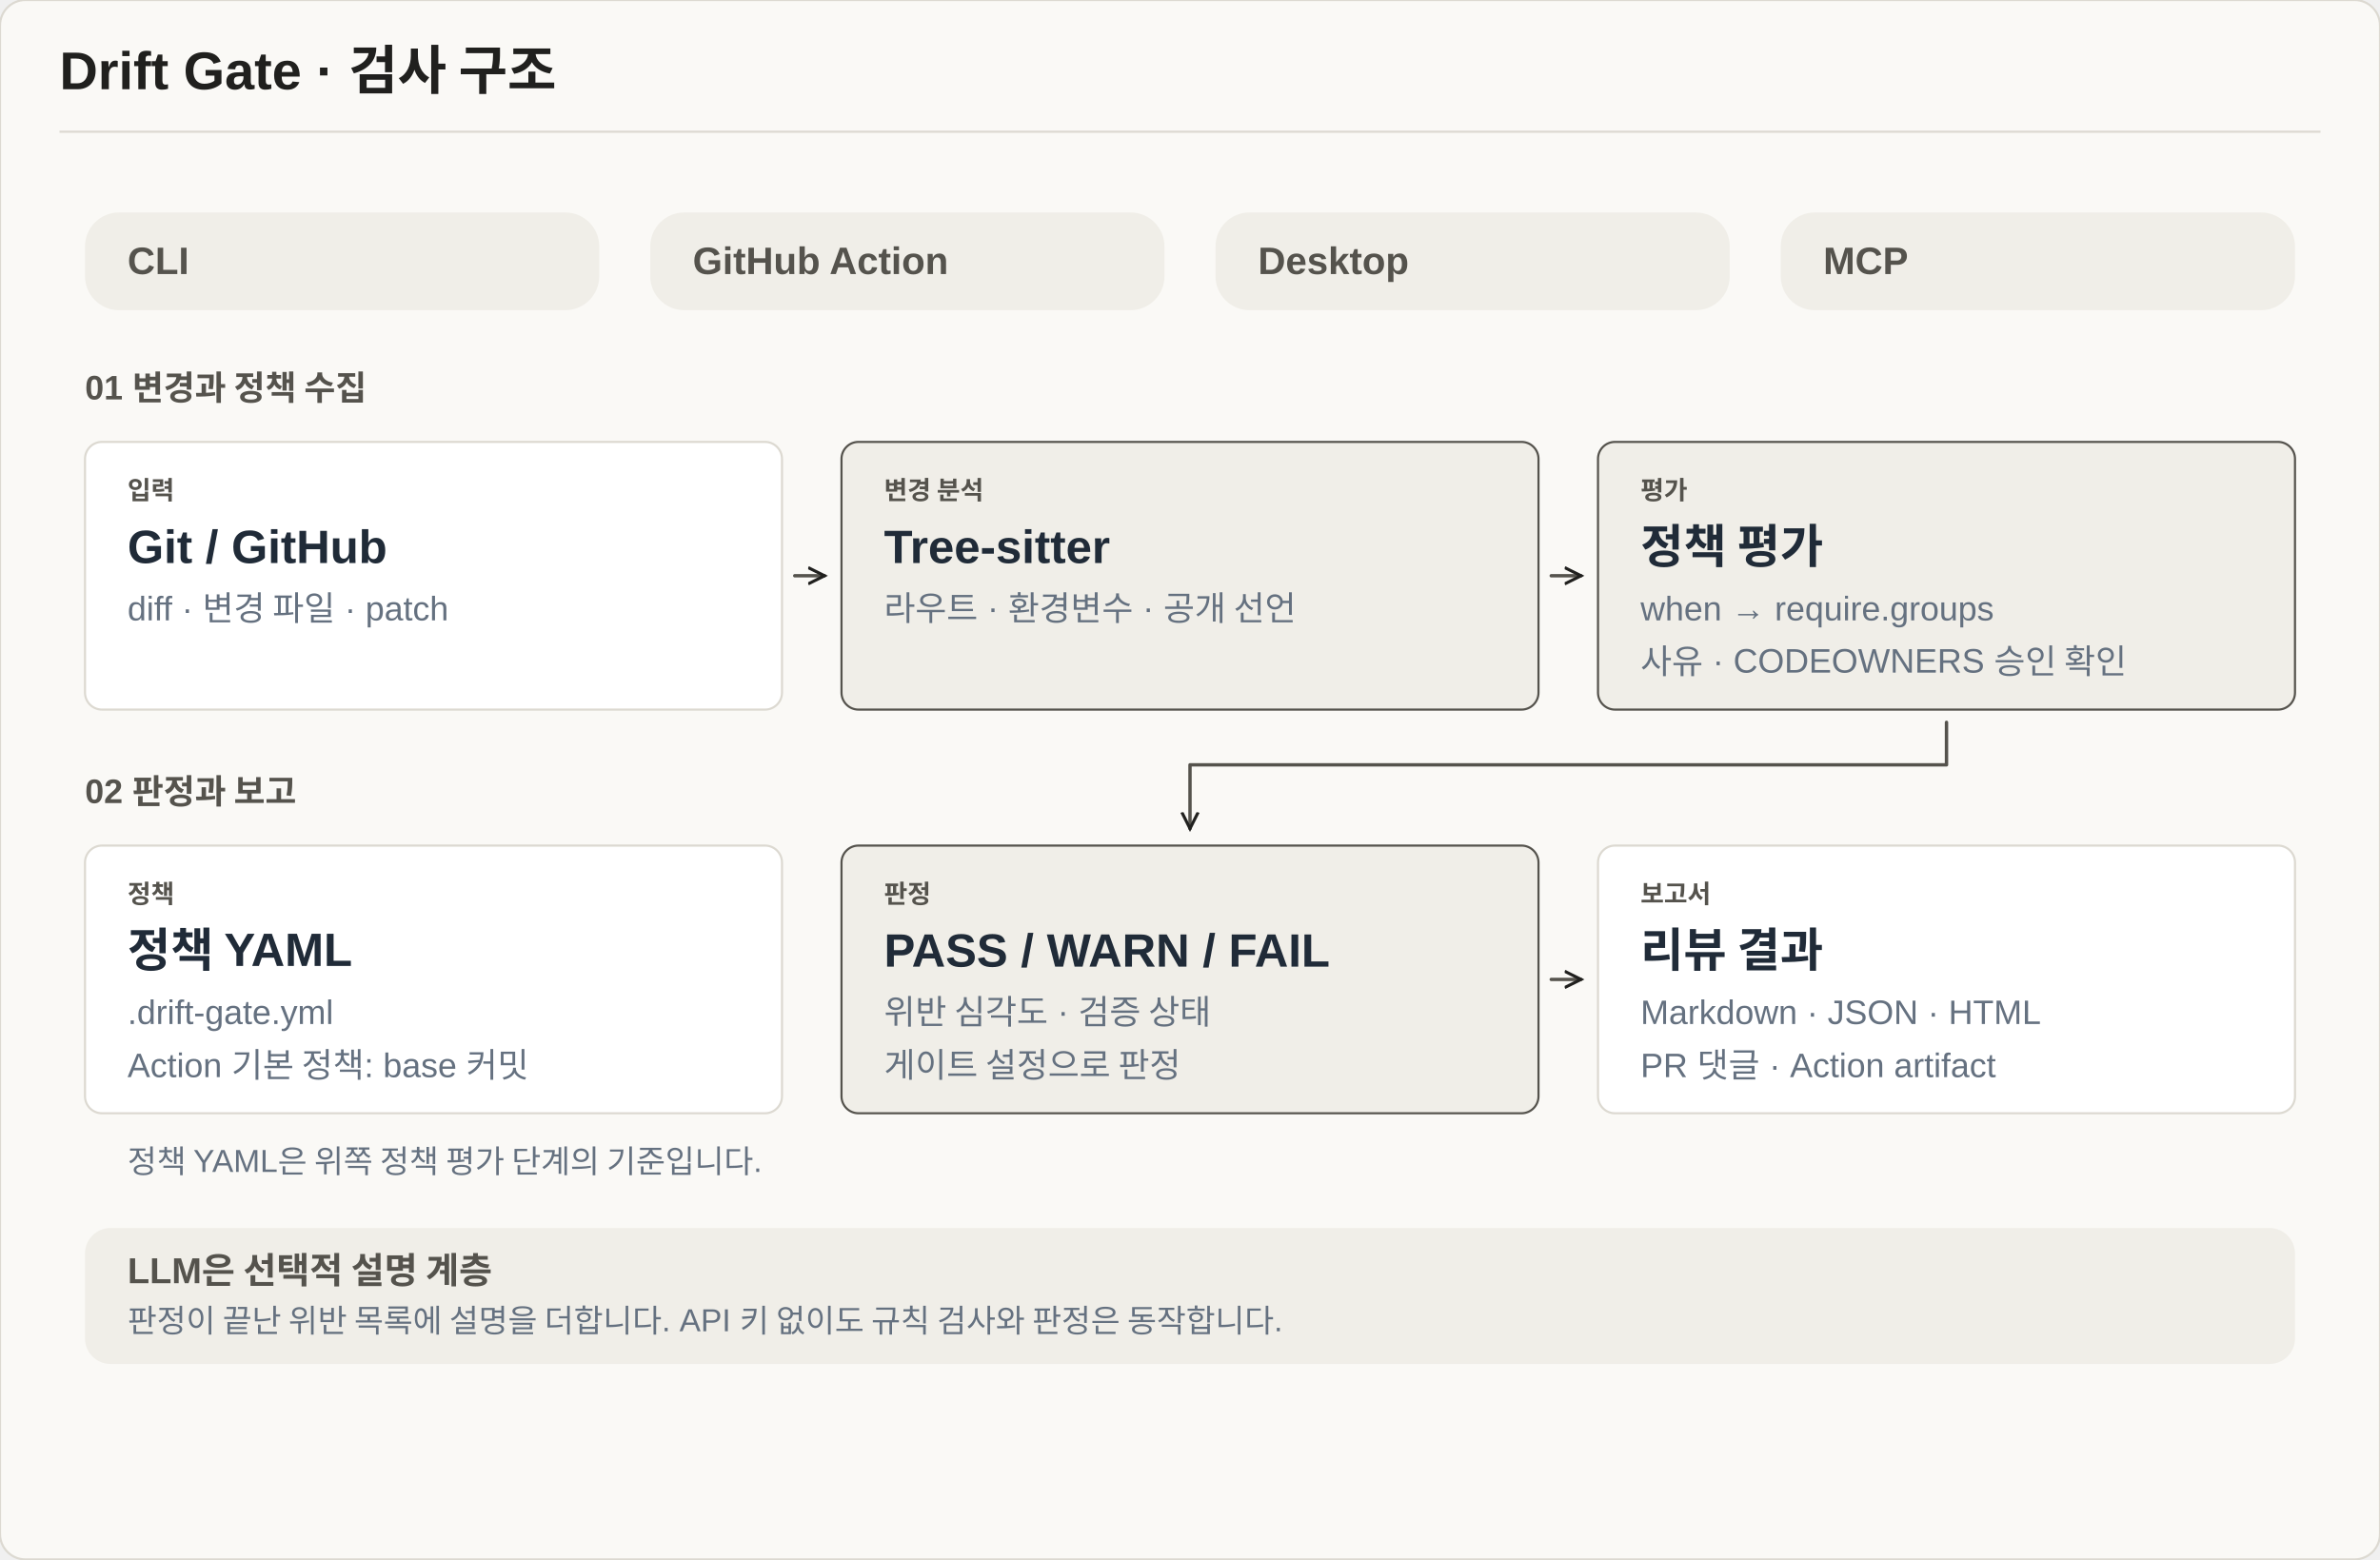
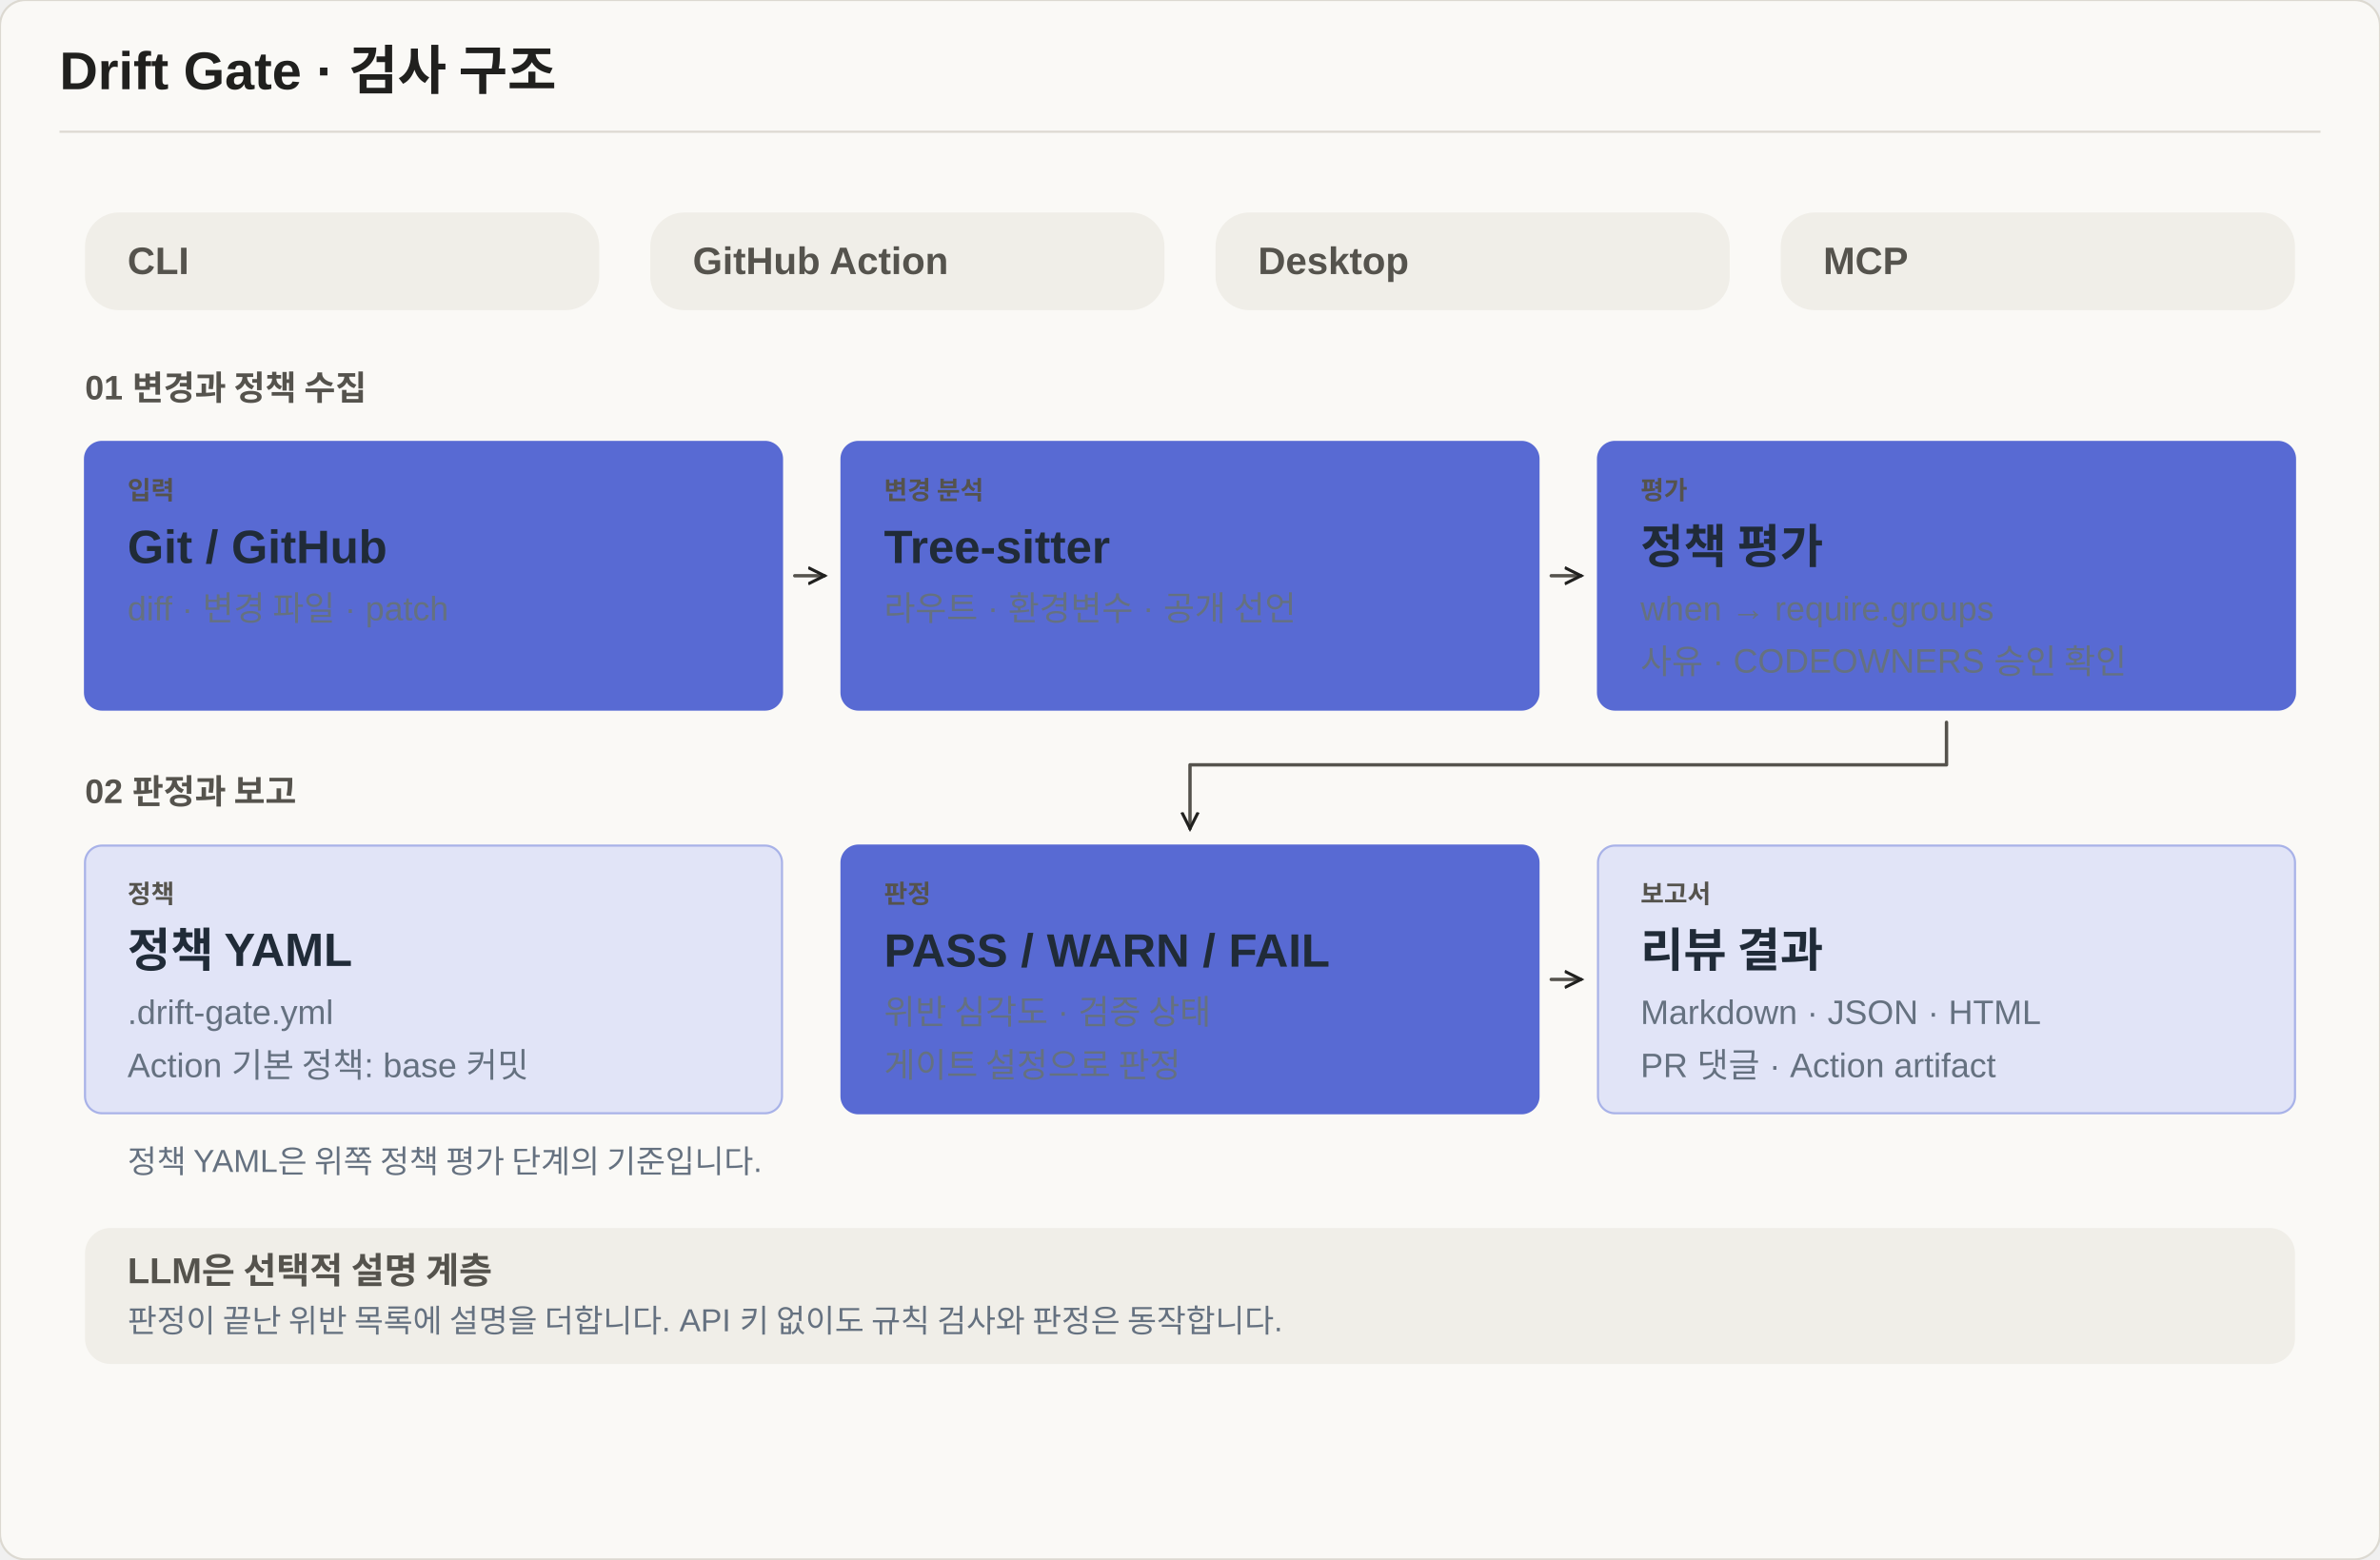
<svg xmlns="http://www.w3.org/2000/svg" width="1120" height="734" viewBox="0 0 1120 734" role="img" aria-labelledby="title desc" font-family="Segoe UI, Malgun Gothic, Arial, sans-serif">
  <defs>
    <marker id="arrow" viewBox="0 0 10 10" refX="8" refY="5" markerWidth="6" markerHeight="6" orient="auto">
      <path d="M0 1 L8 5 L0 9" fill="none" stroke="#20201E" stroke-width="1.5" />
    </marker>
  </defs>
  <rect x="0" y="0" width="1120" height="734" rx="12" fill="#FAF9F6" stroke="#DCD9D1" />
  <path d="M28 62 H1092" stroke="#DCD9D1" />
  <text x="28" y="42" font-size="25" fill="#20201E" font-weight="600">Drift Gate · 검사 구조</text>
  <g transform="translate(0 -80)">
    <rect x="40" y="180" width="242" height="46" rx="16" fill="#F0EEE8" stroke="none" />
    <text x="60" y="209" font-size="18" fill="#55534D" font-weight="600">CLI</text>
    <rect x="306" y="180" width="242" height="46" rx="16" fill="#F0EEE8" stroke="none" />
    <text x="326" y="209" font-size="18" fill="#55534D" font-weight="600">GitHub Action</text>
    <rect x="572" y="180" width="242" height="46" rx="16" fill="#F0EEE8" stroke="none" />
    <text x="592" y="209" font-size="18" fill="#55534D" font-weight="600">Desktop</text>
    <rect x="838" y="180" width="242" height="46" rx="16" fill="#F0EEE8" stroke="none" />
    <text x="858" y="209" font-size="18" fill="#55534D" font-weight="600">MCP</text>
    <text x="40" y="268" font-size="16" fill="#55534D" font-weight="600">01  변경과 정책 수집</text>
-     <rect x="40" y="288" width="328" height="126" rx="8" fill="#FFFFFF" stroke="#DCD9D1" />
+     <rect x="40" y="288" width="328" height="126" rx="8" fill="#586AD3" stroke="#586AD3" />
    <text x="60" y="315" font-size="12" fill="#55534D" font-weight="600">입력</text>
    <text x="60" y="345" font-size="22" fill="#202B38" font-weight="600">Git / GitHub</text>
    <text x="60" y="372" font-size="16" fill="#657180" font-weight="400">diff · 변경 파일 · patch</text>
-     <rect x="396" y="288" width="328" height="126" rx="8" fill="#F0EEE8" stroke="#55534D" />
+     <rect x="396" y="288" width="328" height="126" rx="8" fill="#586AD3" stroke="#586AD3" />
    <text x="416" y="315" font-size="12" fill="#55534D" font-weight="600">변경 분석</text>
    <text x="416" y="345" font-size="22" fill="#202B38" font-weight="600">Tree-sitter</text>
    <text x="416" y="372" font-size="16" fill="#657180" font-weight="400">라우트 · 환경변수 · 공개 선언</text>
-     <rect x="752" y="288" width="328" height="126" rx="8" fill="#F0EEE8" stroke="#55534D" />
+     <rect x="752" y="288" width="328" height="126" rx="8" fill="#586AD3" stroke="#586AD3" />
    <text x="772" y="315" font-size="12" fill="#55534D" font-weight="600">평가</text>
    <text x="772" y="345" font-size="22" fill="#202B38" font-weight="600">정책 평가</text>
    <text x="772" y="372" font-size="16" fill="#657180" font-weight="400">when → require.groups</text>
    <text x="772" y="397" font-size="16" fill="#657180" font-weight="400">사유 · CODEOWNERS 승인 확인</text>
    <path d="M374 351 L388 351" fill="none" stroke="#55534D" stroke-width="1.6" stroke-linecap="round" stroke-linejoin="round" marker-end="url(#arrow)" />
    <path d="M730 351 L744 351" fill="none" stroke="#55534D" stroke-width="1.6" stroke-linecap="round" stroke-linejoin="round" marker-end="url(#arrow)" />
    <text x="40" y="458" font-size="16" fill="#55534D" font-weight="600">02  판정과 보고</text>
-     <rect x="40" y="478" width="328" height="126" rx="8" fill="#FFFFFF" stroke="#DCD9D1" />
+     <rect x="40" y="478" width="328" height="126" rx="8" fill="#E1E4F7" stroke="#A8B2E8" />
    <text x="60" y="505" font-size="12" fill="#55534D" font-weight="600">정책</text>
    <text x="60" y="535" font-size="22" fill="#202B38" font-weight="600">정책 YAML</text>
    <text x="60" y="562" font-size="16" fill="#657180" font-weight="400">.drift-gate.yml</text>
    <text x="60" y="587" font-size="16" fill="#657180" font-weight="400">Action 기본 정책: base 커밋</text>
-     <rect x="396" y="478" width="328" height="126" rx="8" fill="#F0EEE8" stroke="#55534D" />
+     <rect x="396" y="478" width="328" height="126" rx="8" fill="#586AD3" stroke="#586AD3" />
    <text x="416" y="505" font-size="12" fill="#55534D" font-weight="600">판정</text>
    <text x="416" y="535" font-size="22" fill="#202B38" font-weight="600">PASS / WARN / FAIL</text>
    <text x="416" y="562" font-size="16" fill="#657180" font-weight="400">위반 심각도 · 검증 상태</text>
    <text x="416" y="587" font-size="16" fill="#657180" font-weight="400">게이트 설정으로 판정</text>
-     <rect x="752" y="478" width="328" height="126" rx="8" fill="#FFFFFF" stroke="#DCD9D1" />
+     <rect x="752" y="478" width="328" height="126" rx="8" fill="#E1E4F7" stroke="#A8B2E8" />
    <text x="772" y="505" font-size="12" fill="#55534D" font-weight="600">보고서</text>
    <text x="772" y="535" font-size="22" fill="#202B38" font-weight="600">리뷰 결과</text>
    <text x="772" y="562" font-size="16" fill="#657180" font-weight="400">Markdown · JSON · HTML</text>
    <text x="772" y="587" font-size="16" fill="#657180" font-weight="400">PR 댓글 · Action artifact</text>
    <path d="M916 420 V440 H560 V470" fill="none" stroke="#55534D" stroke-width="1.6" stroke-linecap="round" stroke-linejoin="round" marker-end="url(#arrow)" />
    <path d="M730 541 L744 541" fill="none" stroke="#55534D" stroke-width="1.6" stroke-linecap="round" stroke-linejoin="round" marker-end="url(#arrow)" />
    <text x="60" y="632" font-size="15" fill="#657180" font-weight="400">정책 YAML은 위쪽 정책 평가 단계의 기준입니다.</text>
    <rect x="40" y="658" width="1040" height="64" rx="12" fill="#F0EEE8" stroke="none" />
    <text x="60" y="684" font-size="17" fill="#55534D" font-weight="600">LLM은 선택적 설명 계층</text>
    <text x="60" y="707" font-size="15" fill="#657180" font-weight="400">판정이 끝난 위반 목록에 설명을 더합니다. API 키 없이도 규칙 검사와 판정은 동작합니다.</text>
  </g>
</svg>
